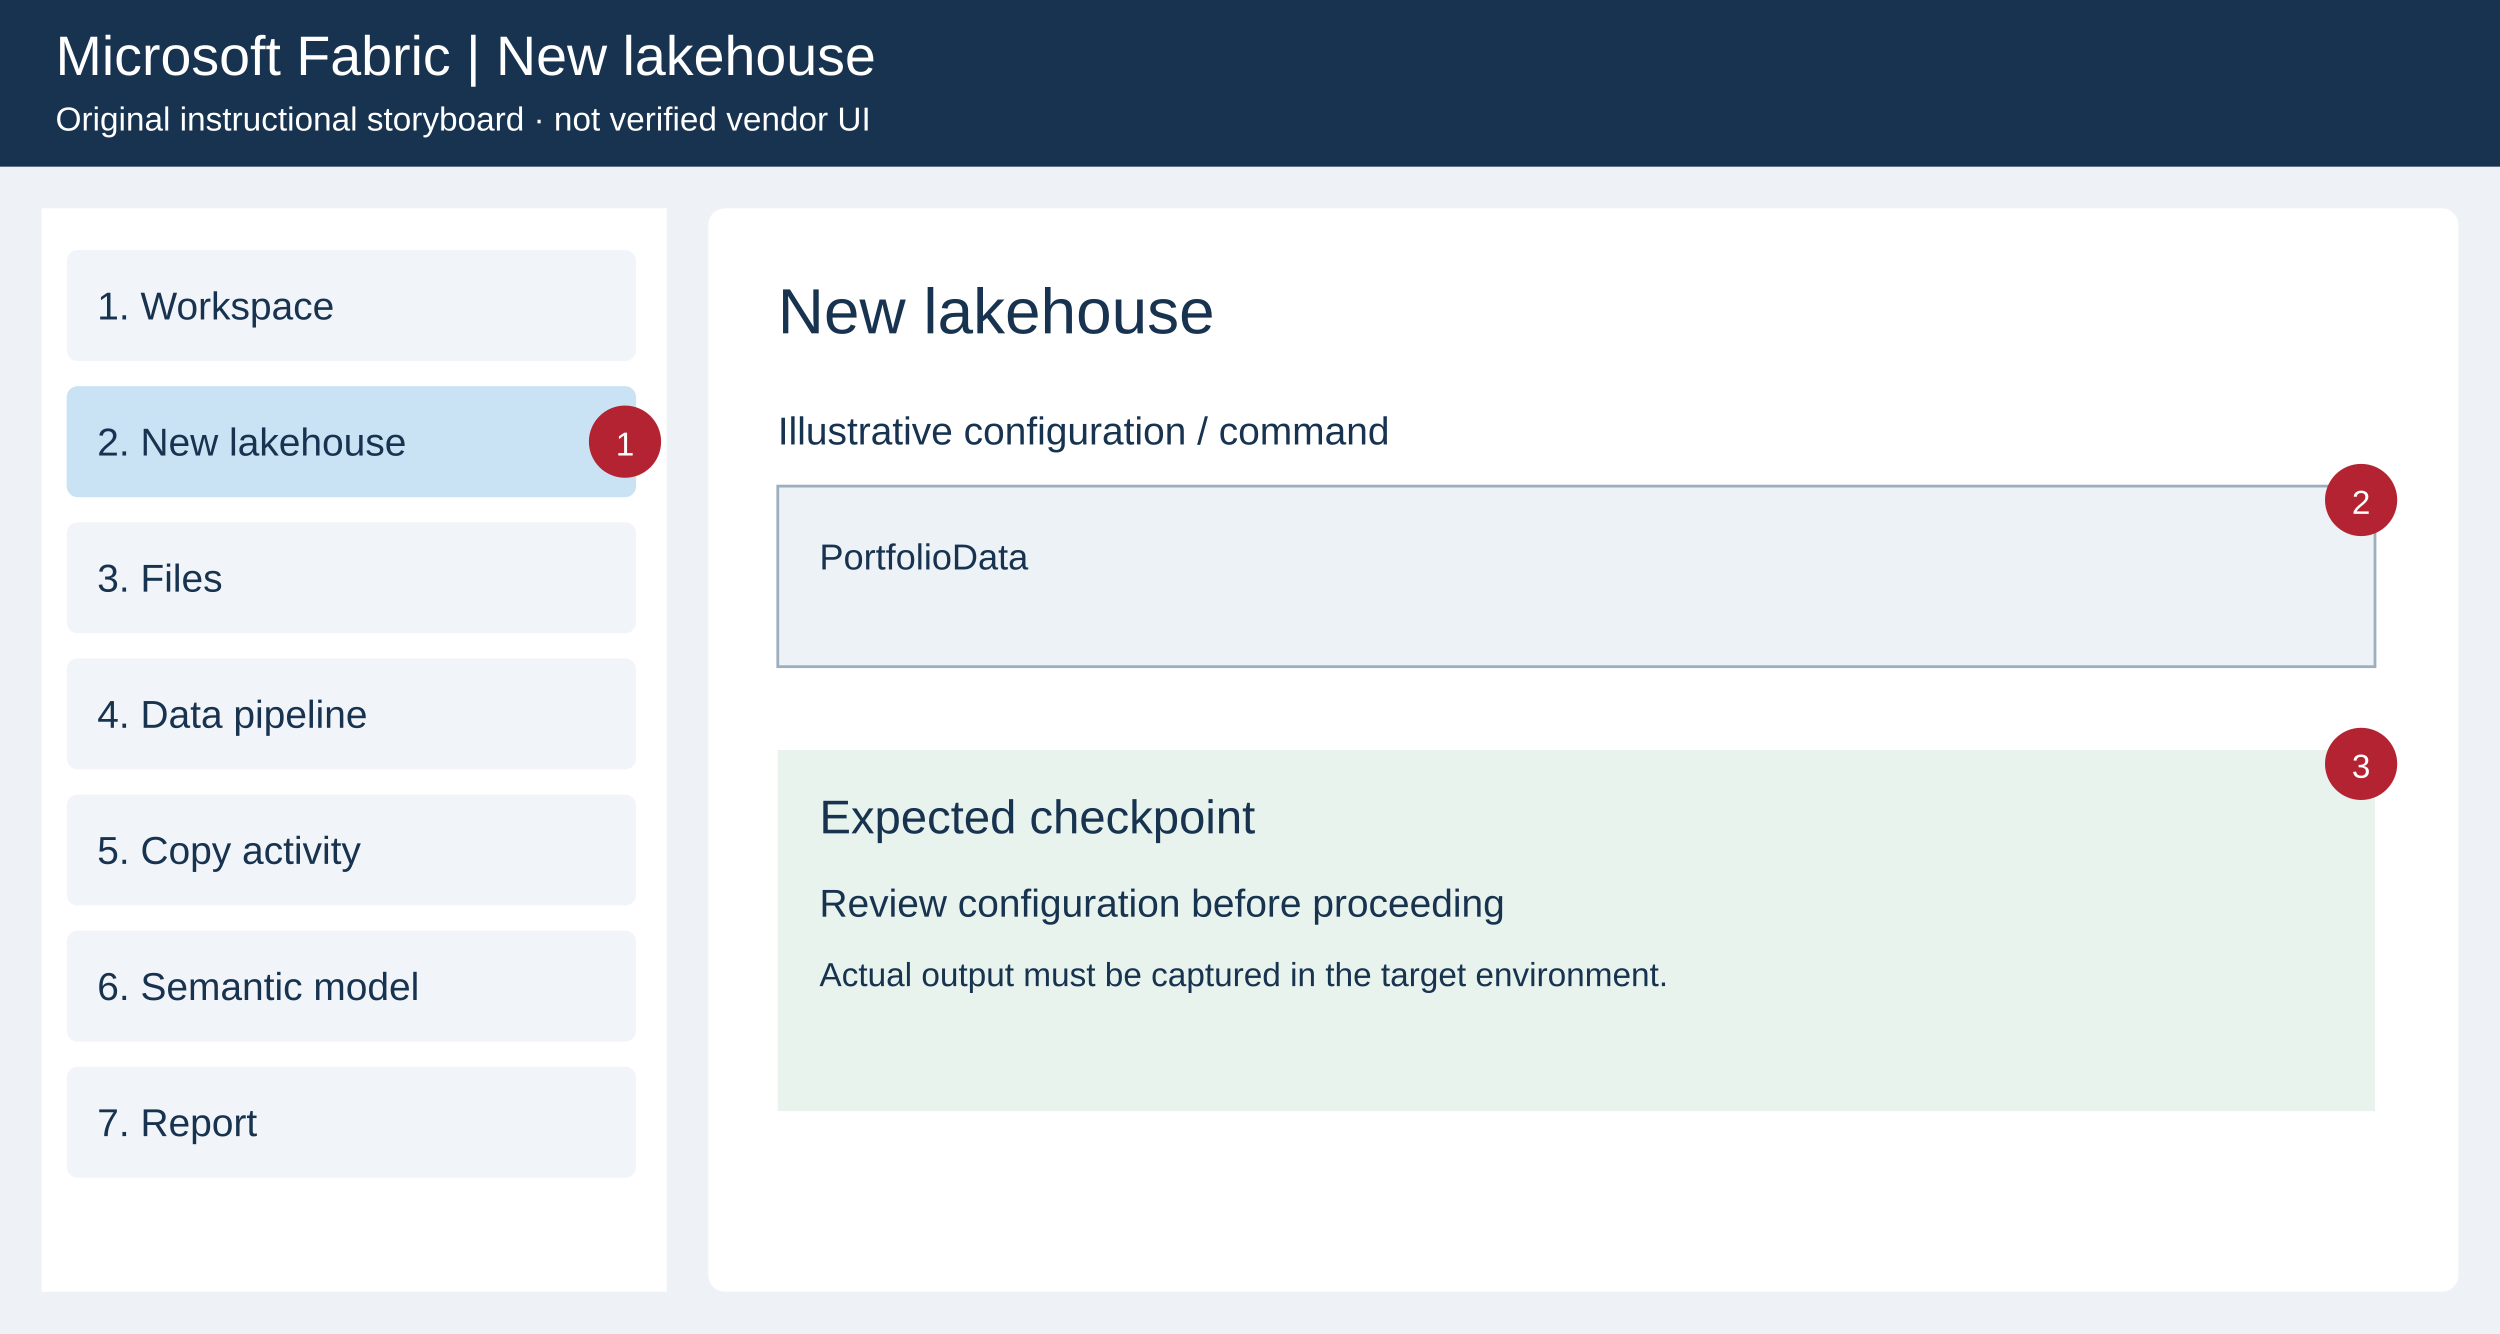
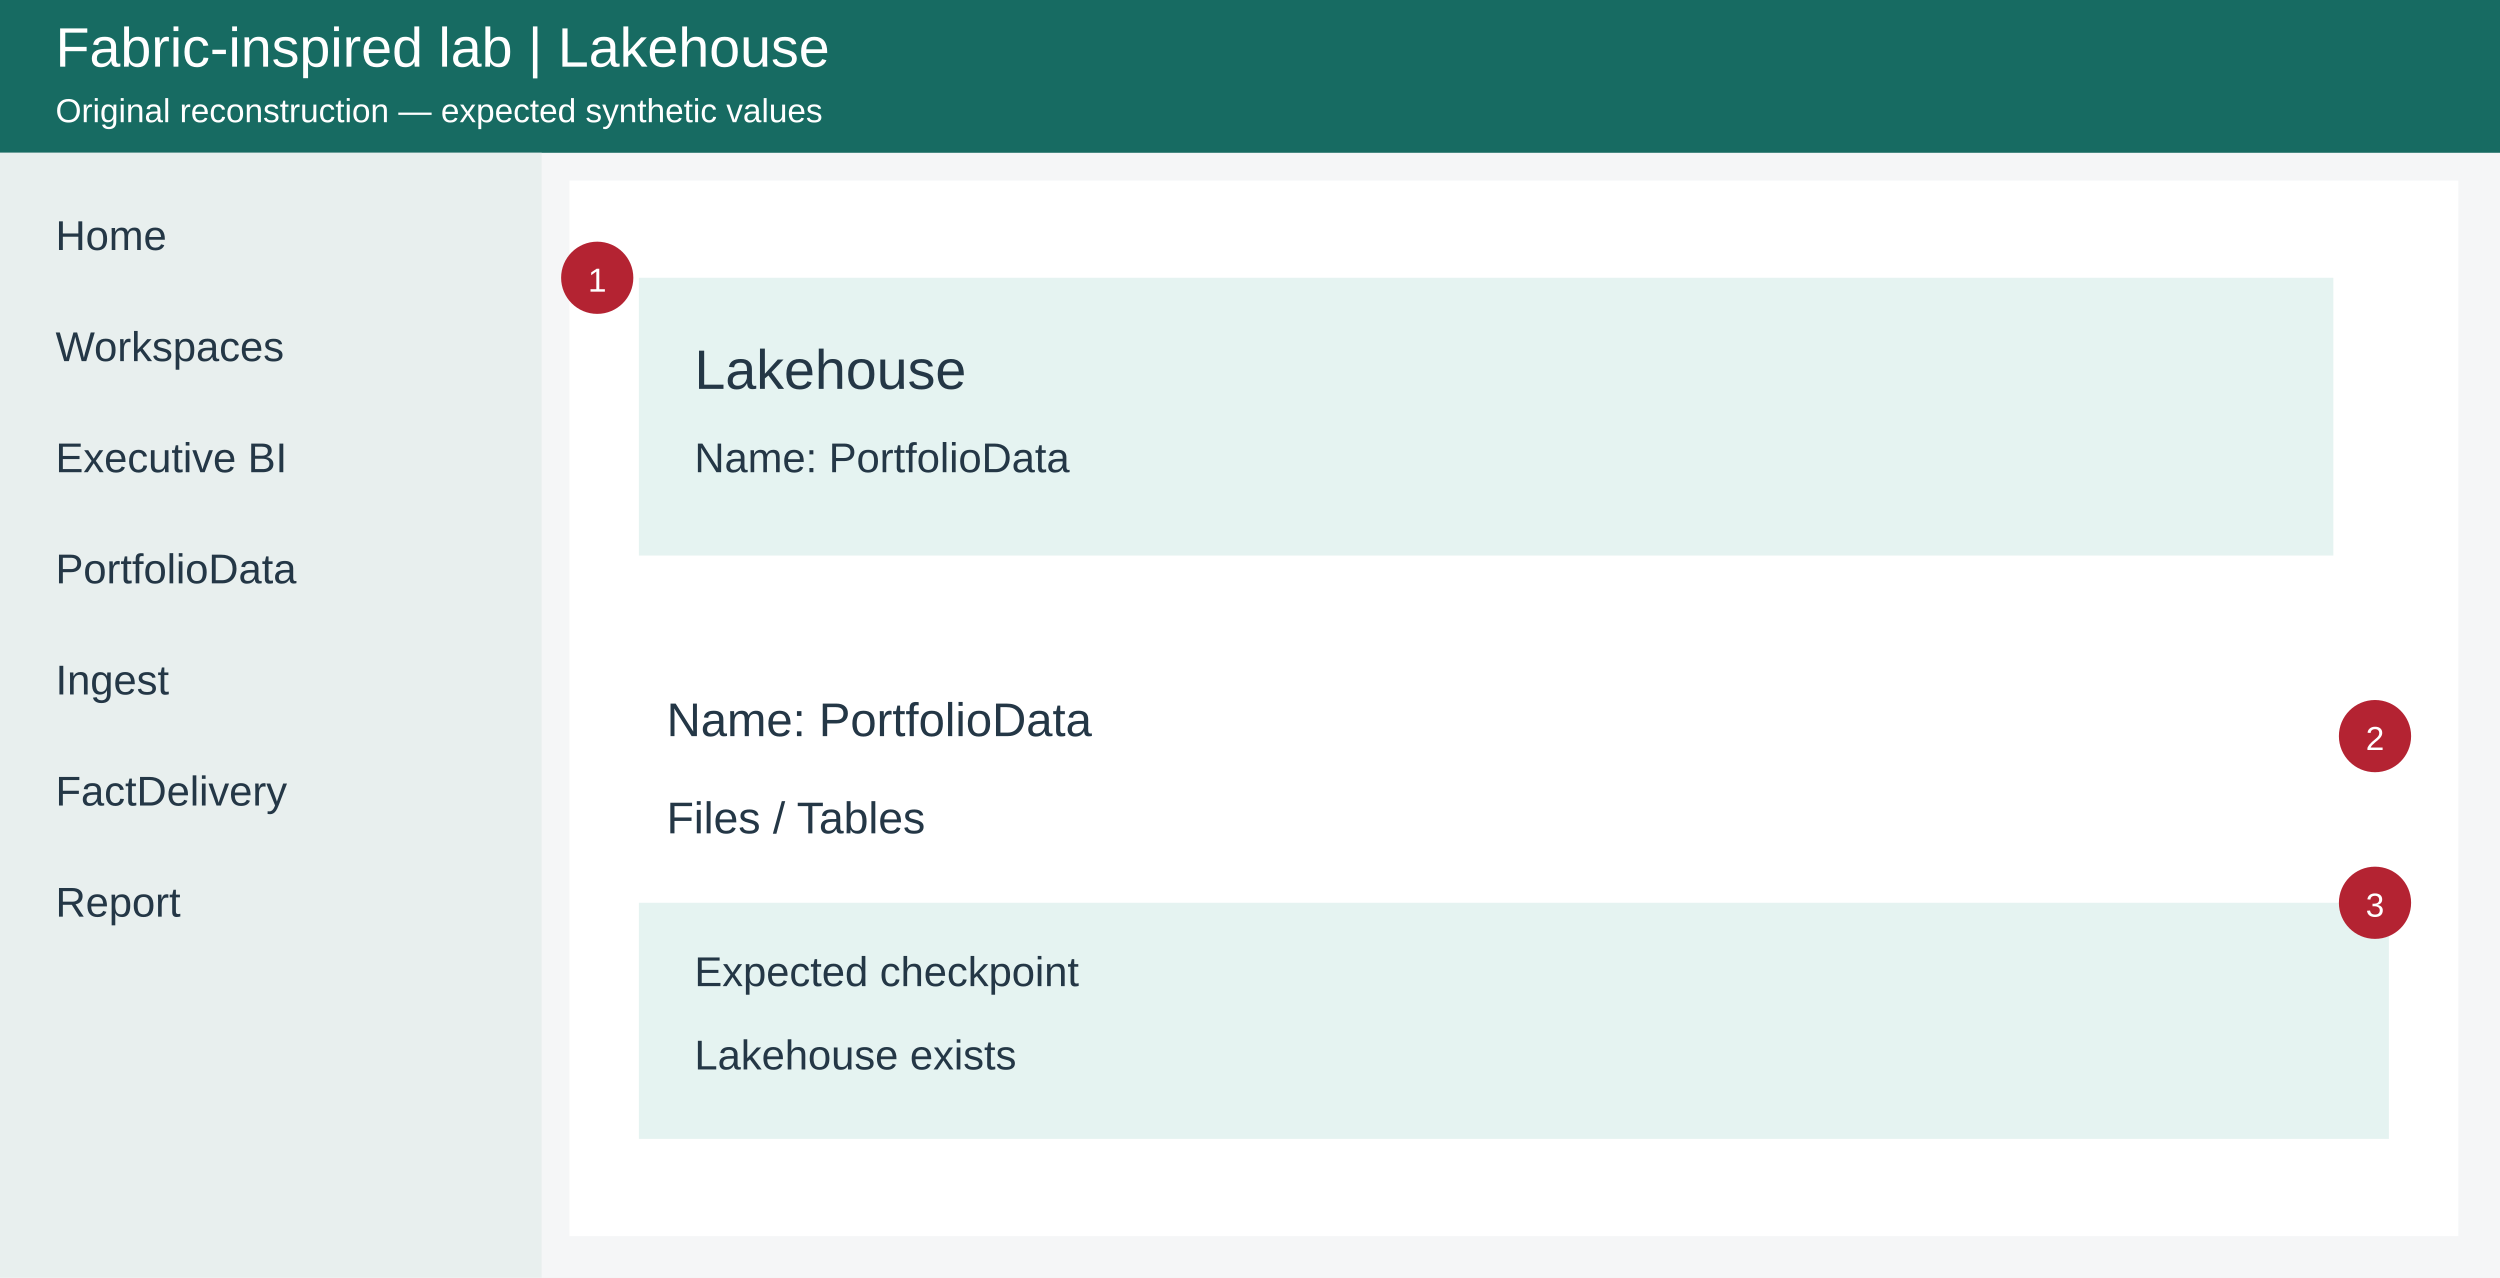
- <svg xmlns="http://www.w3.org/2000/svg" viewBox="0 0 900 480">
-   <rect width="900" height="480" fill="#eef2f7" />
-   <rect width="900" height="60" fill="#17334f" />
-   <g font-family="Arial" fill="#17334f">
-     <text x="20" y="27" fill="white" font-size="20">Microsoft Fabric | New lakehouse</text>
-     <text x="20" y="47" fill="white" font-size="12">Original instructional storyboard · not verified vendor UI</text>
-     <rect x="15" y="75" width="225" height="390" fill="white" />
-     <rect x="24" y="90" width="205" height="40" rx="4" fill="#f1f5f9" />
-     <text x="35" y="115" font-size="14">1. Workspace</text>
-     <rect x="24" y="139" width="205" height="40" rx="4" fill="#c9e3f5" />
-     <text x="35" y="164" font-size="14">2. New lakehouse</text>
-     <rect x="24" y="188" width="205" height="40" rx="4" fill="#f1f5f9" />
-     <text x="35" y="213" font-size="14">3. Files</text>
-     <rect x="24" y="237" width="205" height="40" rx="4" fill="#f1f5f9" />
-     <text x="35" y="262" font-size="14">4. Data pipeline</text>
-     <rect x="24" y="286" width="205" height="40" rx="4" fill="#f1f5f9" />
-     <text x="35" y="311" font-size="14">5. Copy activity</text>
-     <rect x="24" y="335" width="205" height="40" rx="4" fill="#f1f5f9" />
-     <text x="35" y="360" font-size="14">6. Semantic model</text>
-     <rect x="24" y="384" width="205" height="40" rx="4" fill="#f1f5f9" />
-     <text x="35" y="409" font-size="14">7. Report</text>
-     <rect x="255" y="75" width="630" height="390" rx="6" fill="white" />
-     <text x="280" y="120" font-size="23">New lakehouse</text>
-     <text x="280" y="160" font-size="14">Illustrative configuration / command</text>
-     <rect x="280" y="175" width="575" height="65" fill="#edf2f7" stroke="#9daebf" />
-     <text x="295" y="205" font-size="13">PortfolioData</text>
-     <rect x="280" y="270" width="575" height="130" fill="#e8f3ed" />
-     <text x="295" y="300" font-size="17">Expected checkpoint</text>
-     <text x="295" y="330" font-size="14">Review configuration before proceeding</text>
-     <text x="295" y="355" font-size="12">Actual output must be captured in the target environment.</text>
+ <svg xmlns="http://www.w3.org/2000/svg" viewBox="0 0 900 460">
+   <rect width="900" height="460" fill="#f5f6f7" />
+   <rect width="900" height="55" fill="#176b62" />
+   <g font-family="Arial" font-size="15" fill="#243746">
+     <text x="20" y="24" fill="white" font-size="20">Fabric-inspired lab | Lakehouse</text>
+     <text x="20" y="44" fill="white" font-size="12">Original reconstruction — expected synthetic values</text>
+     <rect x="0" y="55" width="195" height="405" fill="#e8efee" />
+     <text x="20" y="90">Home</text>
+     <text x="20" y="130">Workspaces</text>
+     <text x="20" y="170">Executive BI</text>
+     <text x="20" y="210">PortfolioData</text>
+     <text x="20" y="250">Ingest</text>
+     <text x="20" y="290">FactDelivery</text>
+     <text x="20" y="330">Report</text>
+     <rect x="205" y="65" width="680" height="380" fill="white" />
+     <rect x="230" y="100" width="610" height="100" fill="#e5f3f1" />
+     <text x="250" y="140" font-size="20">Lakehouse</text>
+     <text x="250" y="170">Name: PortfolioData</text>
+     <text x="240" y="265" font-size="17">Name: PortfolioData</text>
+     <text x="240" y="300" font-size="16">Files / Tables</text>
+     <rect x="230" y="325" width="630" height="85" fill="#e5f3f1" />
+     <text x="250" y="355">Expected checkpoint</text>
+     <text x="250" y="385">Lakehouse exists</text>
  </g>
-   <circle cx="225" cy="159" r="13" fill="#b42332" />
-   <text x="225" y="164" font-family="Arial" fill="white" text-anchor="middle">1</text>
-   <circle cx="850" cy="180" r="13" fill="#b42332" />
-   <text x="850" y="185" font-family="Arial" fill="white" text-anchor="middle">2</text>
-   <circle cx="850" cy="275" r="13" fill="#b42332" />
-   <text x="850" y="280" font-family="Arial" fill="white" text-anchor="middle">3</text>
+   <circle cx="215" cy="100" r="13" fill="#b42332" />
+   <text x="215" y="105" fill="white" font-family="Arial" text-anchor="middle">1</text>
+   <circle cx="855" cy="265" r="13" fill="#b42332" />
+   <text x="855" y="270" fill="white" font-family="Arial" text-anchor="middle">2</text>
+   <circle cx="855" cy="325" r="13" fill="#b42332" />
+   <text x="855" y="330" fill="white" font-family="Arial" text-anchor="middle">3</text>
</svg>
